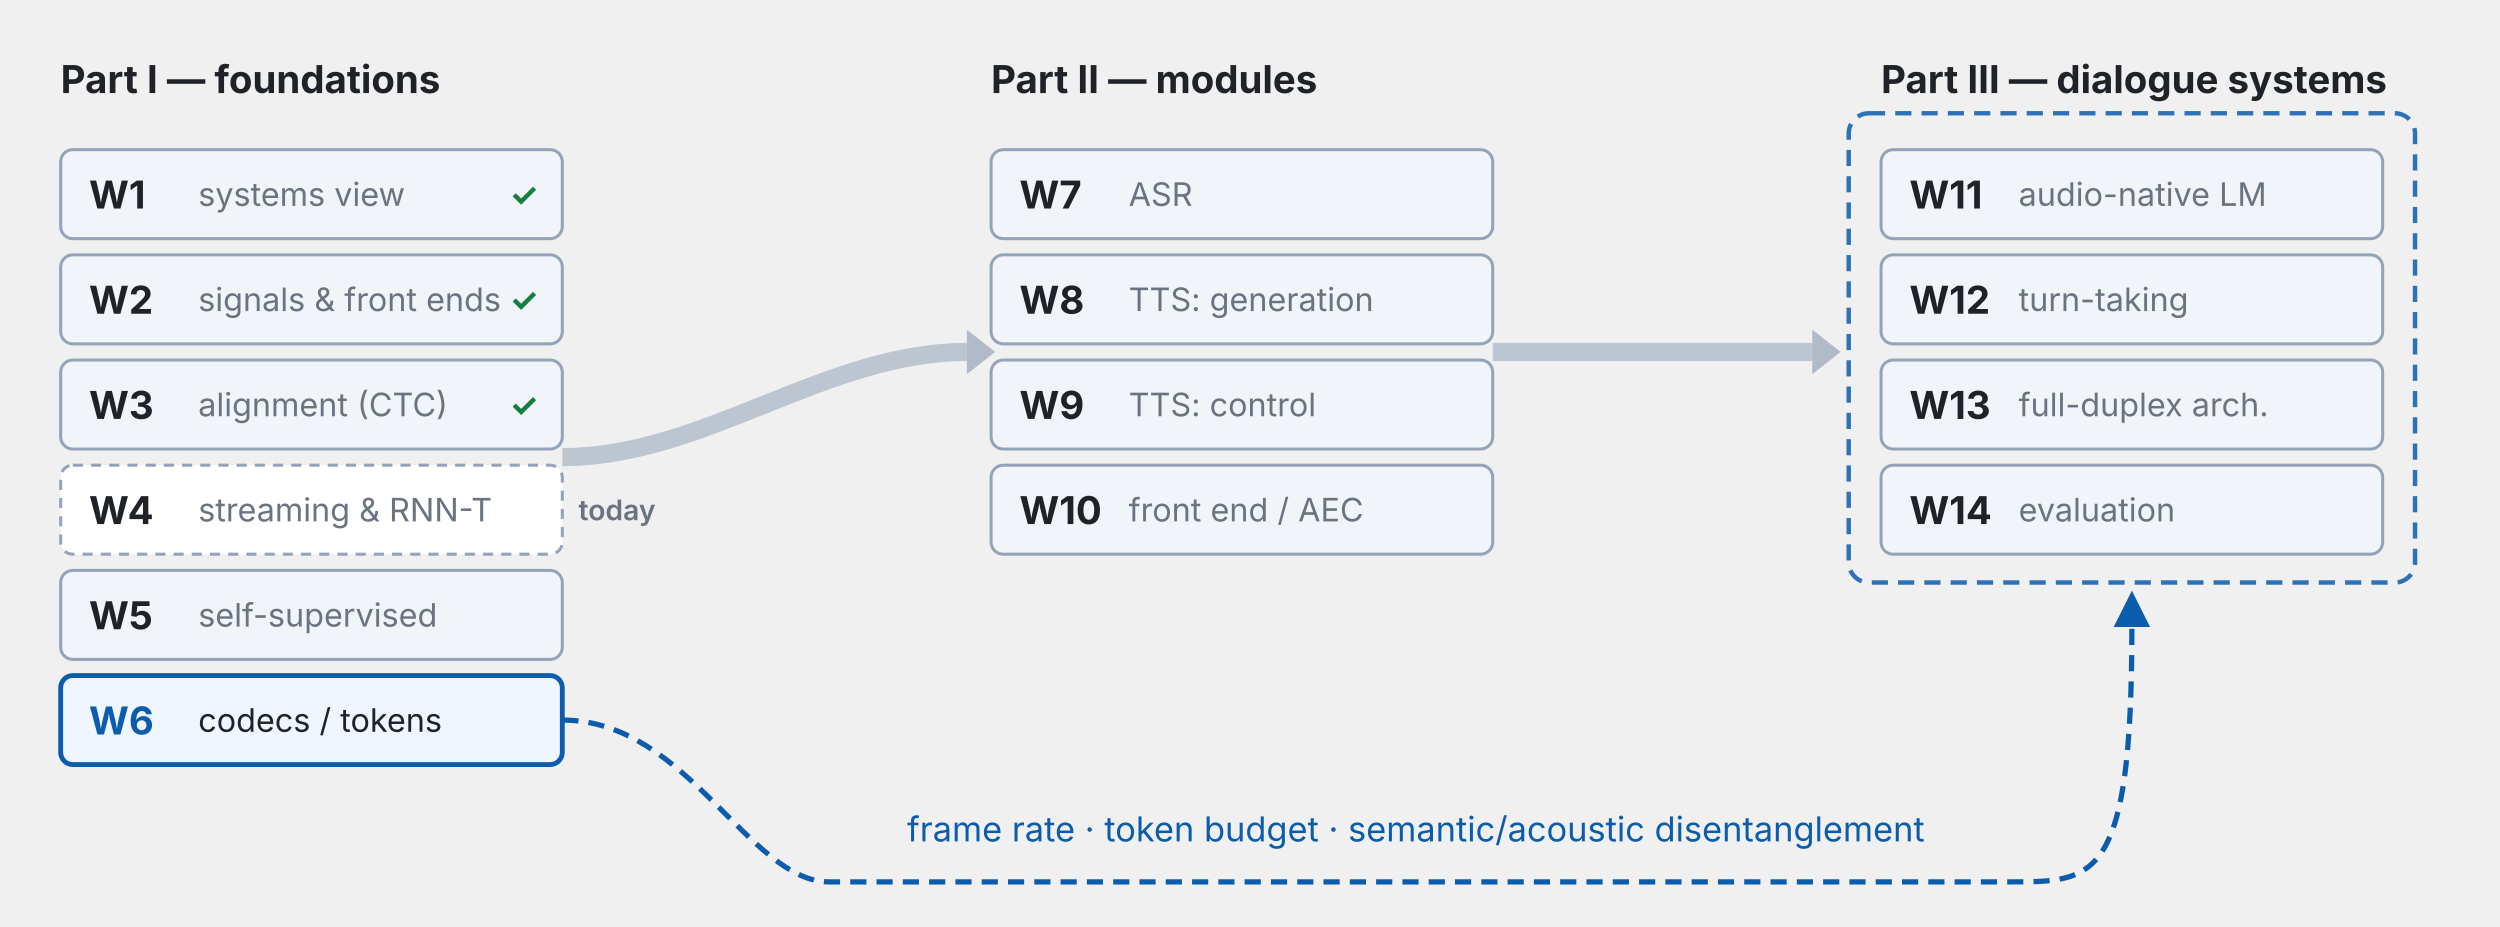
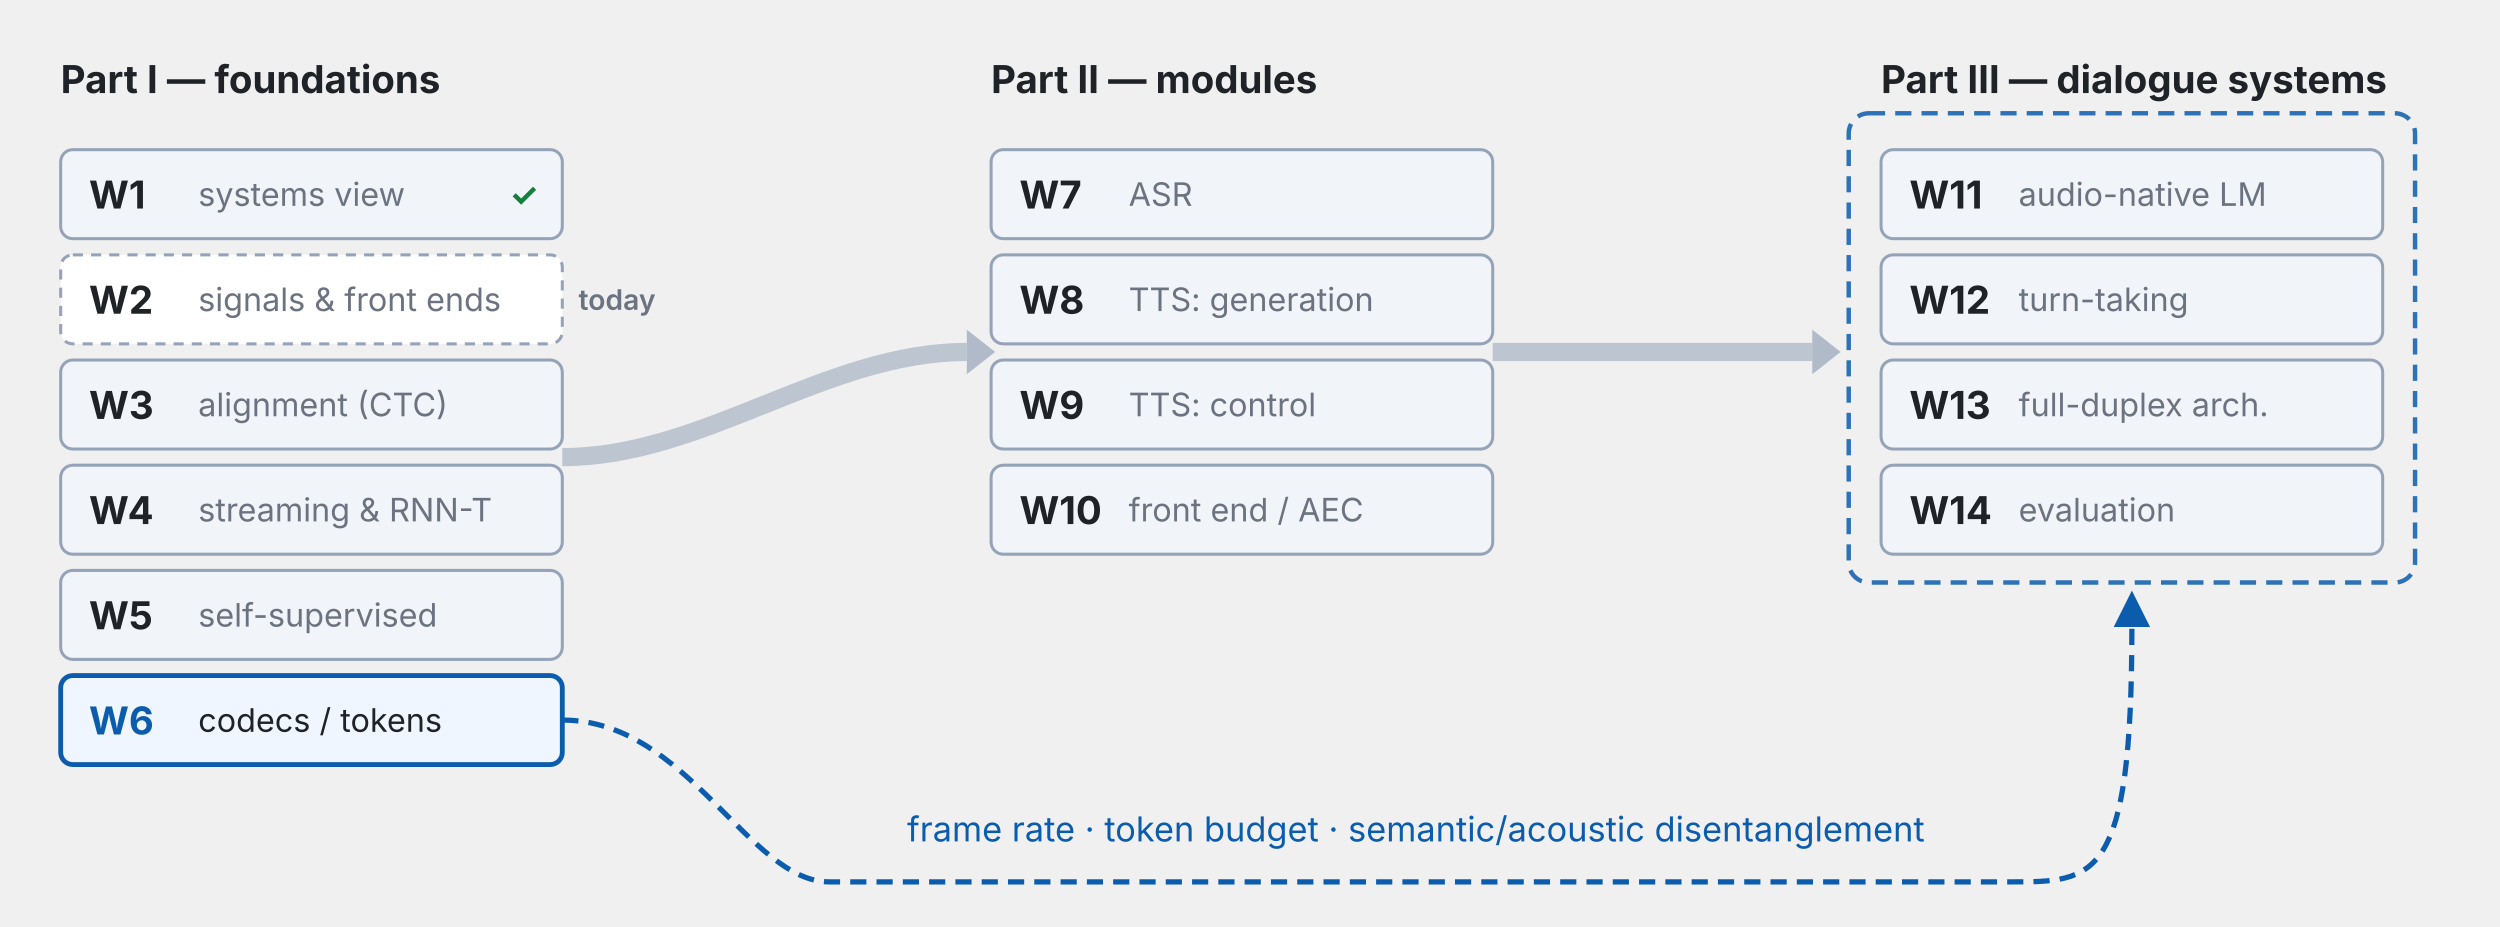
<svg xmlns="http://www.w3.org/2000/svg" viewBox="0 0 1236 458" width="100%" role="img" font-family="system-ui,-apple-system,Segoe UI,sans-serif">
  <text x="30" y="46" font-size="19" font-weight="700" fill="#1f2328">Part I — foundations</text>
  <rect x="30" y="74" width="248" height="44" rx="6" fill="#f1f5f9" stroke="#94a3b8" stroke-width="1.5" />
  <text x="44" y="96.0" font-size="19" font-weight="700" fill="#1f2328" dominant-baseline="middle">W1</text>
  <text x="98" y="96.0" font-size="16" fill="#6b7280" dominant-baseline="middle">systems view</text>
  <text x="266" y="96.0" font-size="16" font-weight="700" fill="#15803d" text-anchor="end" dominant-baseline="middle">✓</text>
-   <rect x="30" y="126" width="248" height="44" rx="6" fill="#f1f5f9" stroke="#94a3b8" stroke-width="1.5" />
+   <rect x="30" y="126" width="248" height="44" rx="6" fill="#ffffff" stroke="#94a3b8" stroke-width="1.5" stroke-dasharray="5 4" />
  <text x="44" y="148.0" font-size="19" font-weight="700" fill="#1f2328" dominant-baseline="middle">W2</text>
  <text x="98" y="148.0" font-size="16" fill="#6b7280" dominant-baseline="middle">signals &amp; front ends</text>
-   <text x="266" y="148.0" font-size="16" font-weight="700" fill="#15803d" text-anchor="end" dominant-baseline="middle">✓</text>
+   <text x="286" y="148.0" font-size="14" font-weight="600" fill="#6b7280" text-anchor="start" dominant-baseline="middle">today</text>
  <rect x="30" y="178" width="248" height="44" rx="6" fill="#f1f5f9" stroke="#94a3b8" stroke-width="1.5" />
  <text x="44" y="200.0" font-size="19" font-weight="700" fill="#1f2328" dominant-baseline="middle">W3</text>
  <text x="98" y="200.0" font-size="16" fill="#6b7280" dominant-baseline="middle">alignment (CTC)</text>
-   <text x="266" y="200.0" font-size="16" font-weight="700" fill="#15803d" text-anchor="end" dominant-baseline="middle">✓</text>
-   <rect x="30" y="230" width="248" height="44" rx="6" fill="#ffffff" stroke="#94a3b8" stroke-width="1.5" stroke-dasharray="5 4" />
+   <rect x="30" y="230" width="248" height="44" rx="6" fill="#f1f5f9" stroke="#94a3b8" stroke-width="1.5" />
  <text x="44" y="252.0" font-size="19" font-weight="700" fill="#1f2328" dominant-baseline="middle">W4</text>
  <text x="98" y="252.0" font-size="16" fill="#6b7280" dominant-baseline="middle">streaming &amp; RNN-T</text>
-   <text x="286" y="252.0" font-size="14" font-weight="600" fill="#6b7280" text-anchor="start" dominant-baseline="middle">today</text>
  <rect x="30" y="282" width="248" height="44" rx="6" fill="#f1f5f9" stroke="#94a3b8" stroke-width="1.5" />
  <text x="44" y="304.0" font-size="19" font-weight="700" fill="#1f2328" dominant-baseline="middle">W5</text>
  <text x="98" y="304.0" font-size="16" fill="#6b7280" dominant-baseline="middle">self-supervised</text>
  <rect x="30" y="334" width="248" height="44" rx="6" fill="#eff6ff" stroke="#0b5cad" stroke-width="2.4" />
  <text x="44" y="356.0" font-size="19" font-weight="700" fill="#0b5cad" dominant-baseline="middle">W6</text>
  <text x="98" y="356.0" font-size="16" fill="#1f2328" dominant-baseline="middle">codecs / tokens</text>
  <text x="490" y="46" font-size="19" font-weight="700" fill="#1f2328">Part II — modules</text>
  <rect x="490" y="74" width="248" height="44" rx="6" fill="#f1f5f9" stroke="#94a3b8" stroke-width="1.5" />
  <text x="504" y="96.0" font-size="19" font-weight="700" fill="#1f2328" dominant-baseline="middle">W7</text>
  <text x="558" y="96.0" font-size="16" fill="#6b7280" dominant-baseline="middle">ASR</text>
  <rect x="490" y="126" width="248" height="44" rx="6" fill="#f1f5f9" stroke="#94a3b8" stroke-width="1.5" />
  <text x="504" y="148.0" font-size="19" font-weight="700" fill="#1f2328" dominant-baseline="middle">W8</text>
  <text x="558" y="148.0" font-size="16" fill="#6b7280" dominant-baseline="middle">TTS: generation</text>
  <rect x="490" y="178" width="248" height="44" rx="6" fill="#f1f5f9" stroke="#94a3b8" stroke-width="1.5" />
  <text x="504" y="200.0" font-size="19" font-weight="700" fill="#1f2328" dominant-baseline="middle">W9</text>
  <text x="558" y="200.0" font-size="16" fill="#6b7280" dominant-baseline="middle">TTS: control</text>
  <rect x="490" y="230" width="248" height="44" rx="6" fill="#f1f5f9" stroke="#94a3b8" stroke-width="1.5" />
  <text x="504" y="252.0" font-size="19" font-weight="700" fill="#1f2328" dominant-baseline="middle">W10</text>
  <text x="558" y="252.0" font-size="16" fill="#6b7280" dominant-baseline="middle">front end / AEC</text>
  <text x="930" y="46" font-size="19" font-weight="700" fill="#1f2328">Part III — dialogue systems</text>
  <rect x="930" y="74" width="248" height="44" rx="6" fill="#f1f5f9" stroke="#94a3b8" stroke-width="1.5" />
  <text x="944" y="96.0" font-size="19" font-weight="700" fill="#1f2328" dominant-baseline="middle">W11</text>
  <text x="998" y="96.0" font-size="16" fill="#6b7280" dominant-baseline="middle">audio-native LM</text>
  <rect x="930" y="126" width="248" height="44" rx="6" fill="#f1f5f9" stroke="#94a3b8" stroke-width="1.5" />
  <text x="944" y="148.0" font-size="19" font-weight="700" fill="#1f2328" dominant-baseline="middle">W12</text>
  <text x="998" y="148.0" font-size="16" fill="#6b7280" dominant-baseline="middle">turn-taking</text>
  <rect x="930" y="178" width="248" height="44" rx="6" fill="#f1f5f9" stroke="#94a3b8" stroke-width="1.5" />
  <text x="944" y="200.0" font-size="19" font-weight="700" fill="#1f2328" dominant-baseline="middle">W13</text>
  <text x="998" y="200.0" font-size="16" fill="#6b7280" dominant-baseline="middle">full-duplex arch.</text>
  <rect x="930" y="230" width="248" height="44" rx="6" fill="#f1f5f9" stroke="#94a3b8" stroke-width="1.5" />
  <text x="944" y="252.0" font-size="19" font-weight="700" fill="#1f2328" dominant-baseline="middle">W14</text>
  <text x="998" y="252.0" font-size="16" fill="#6b7280" dominant-baseline="middle">evaluation</text>
  <path d="M 278 226.0 C 348 226.0, 408 174.0, 478 174.0" fill="none" stroke="#94a3b8" stroke-width="9" opacity=".55" />
  <polygon points="478,163.0 492,174.0 478,185.0" fill="#94a3b8" opacity=".7" />
  <path d="M 738 174.0 C 808 174.0, 826 174.0, 896 174.0" fill="none" stroke="#94a3b8" stroke-width="9" opacity=".55" />
  <polygon points="896,163.0 910,174.0 896,185.0" fill="#94a3b8" opacity=".7" />
  <rect x="914" y="56" width="280" height="232" rx="10" fill="none" stroke="#0b5cad" stroke-width="2.2" stroke-dasharray="8 5" opacity=".85" />
  <path d="M 278 356.0 C 340 356.0, 370 436, 410 436 H 994.0 C 1036.0 436, 1054.0 436, 1054.0 310" fill="none" stroke="#0b5cad" stroke-width="2.6" stroke-dasharray="8 5" />
  <polygon points="1045.0,310 1054.0,292 1063.0,310" fill="#0b5cad" />
  <text x="700.0" y="416.0" font-size="17" fill="#0b5cad" text-anchor="middle">frame rate · token budget · semantic/acoustic disentanglement</text>
</svg>
